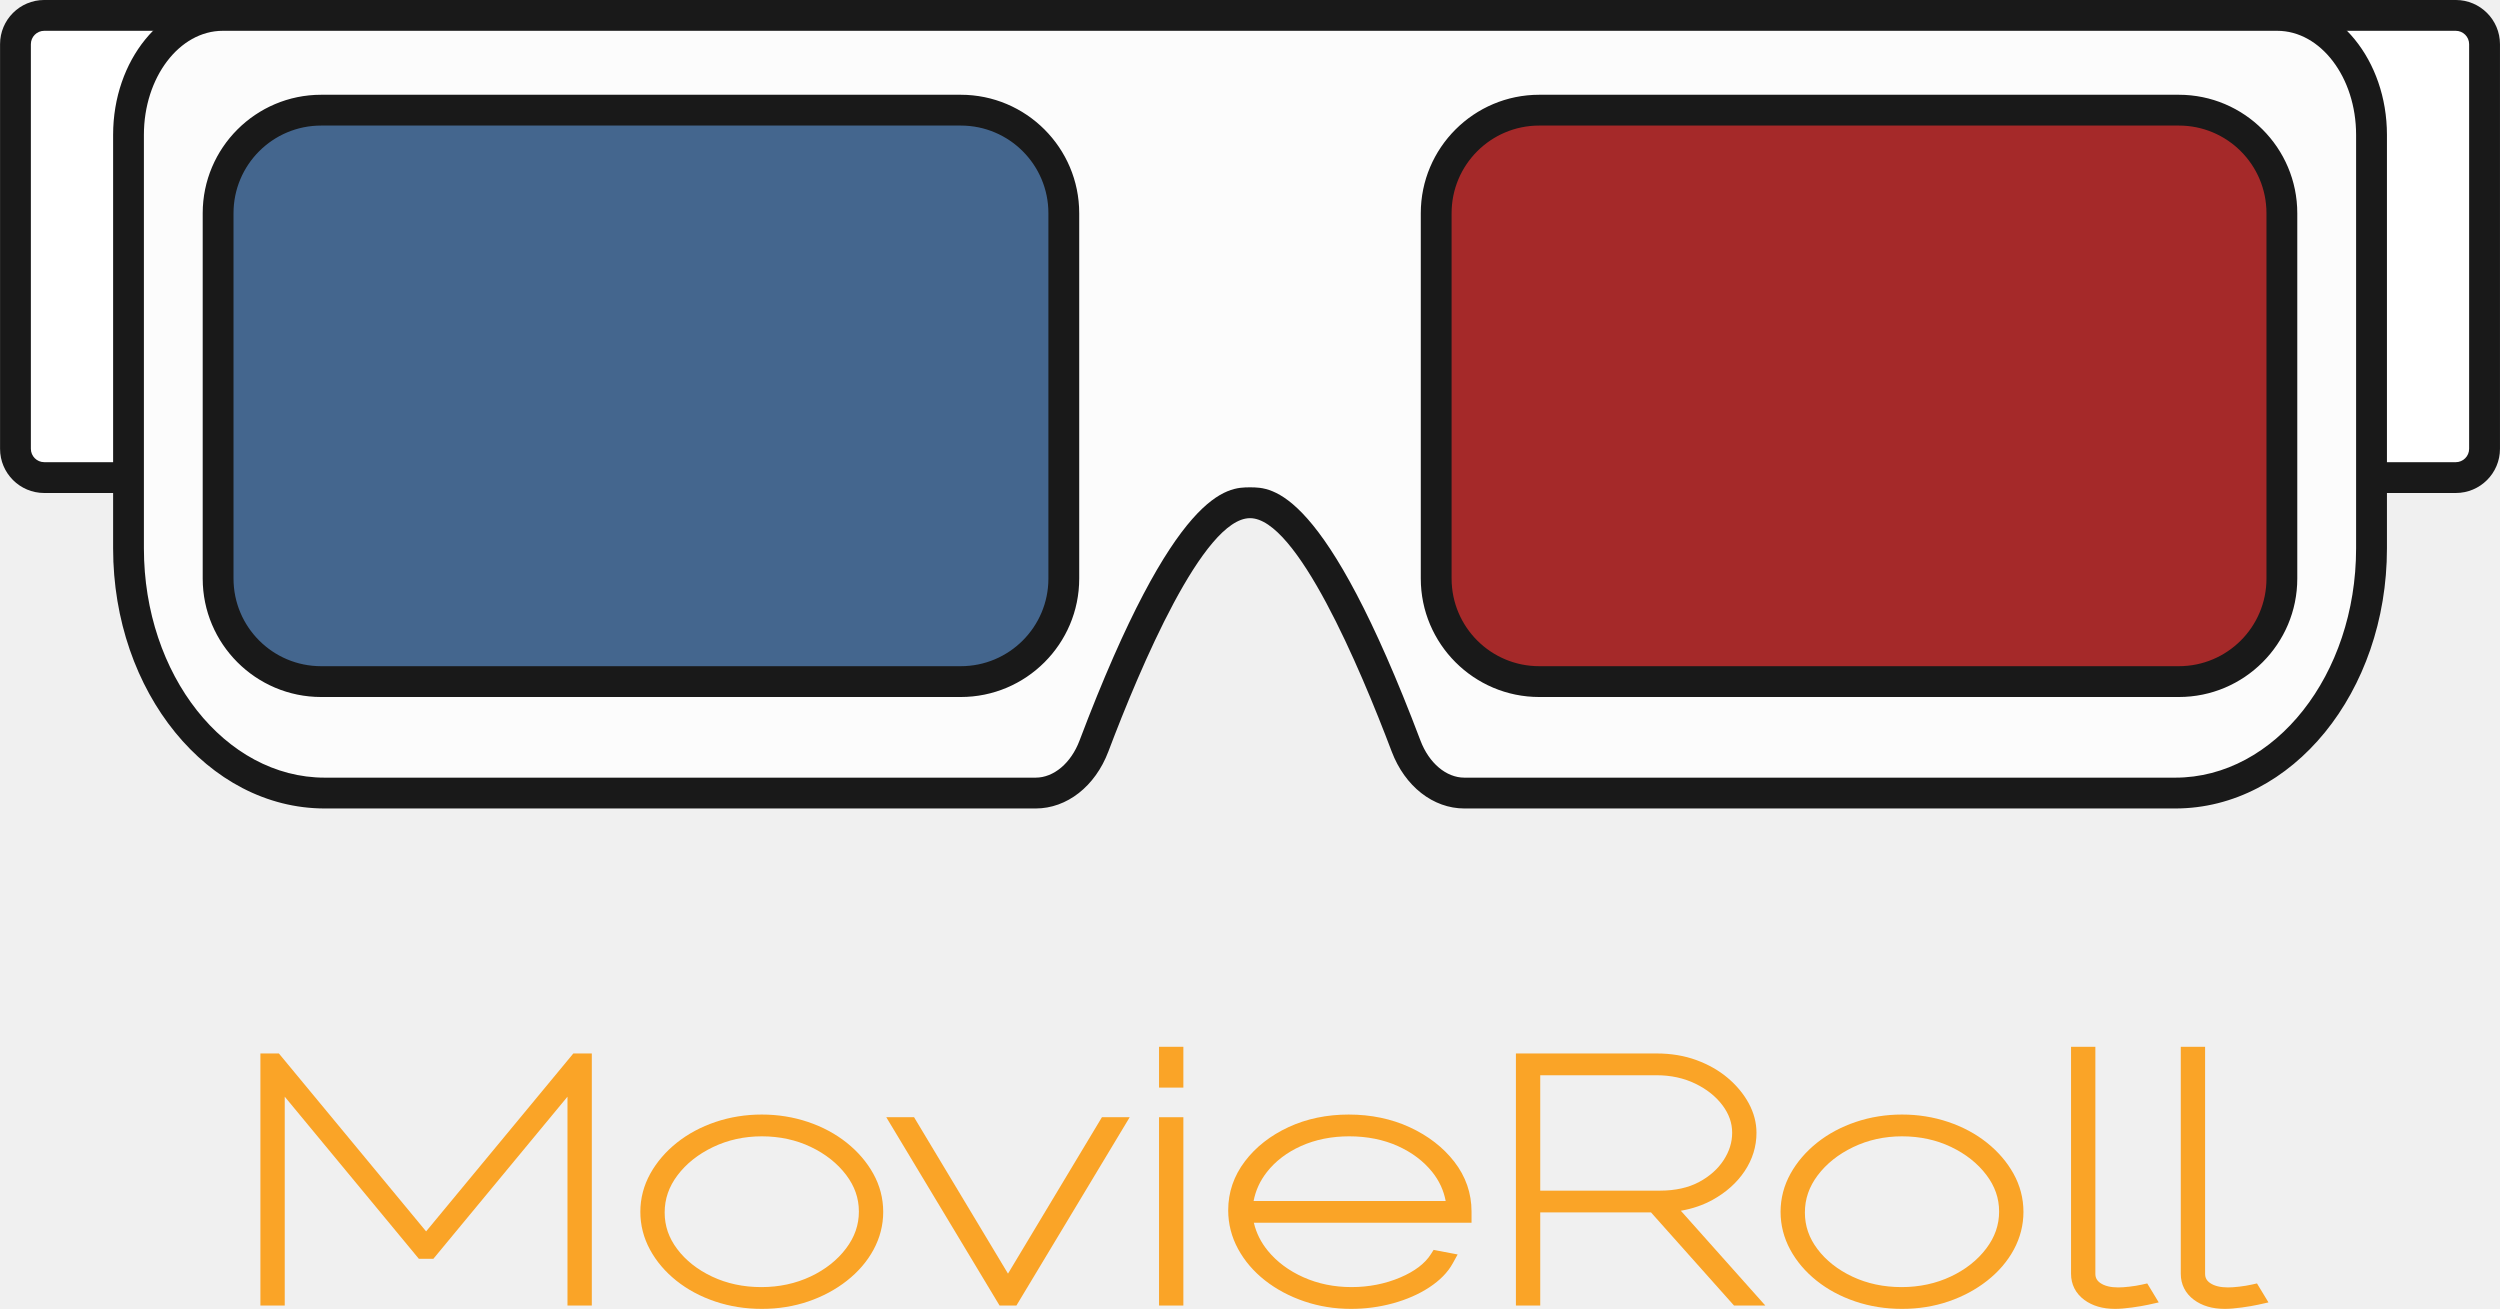
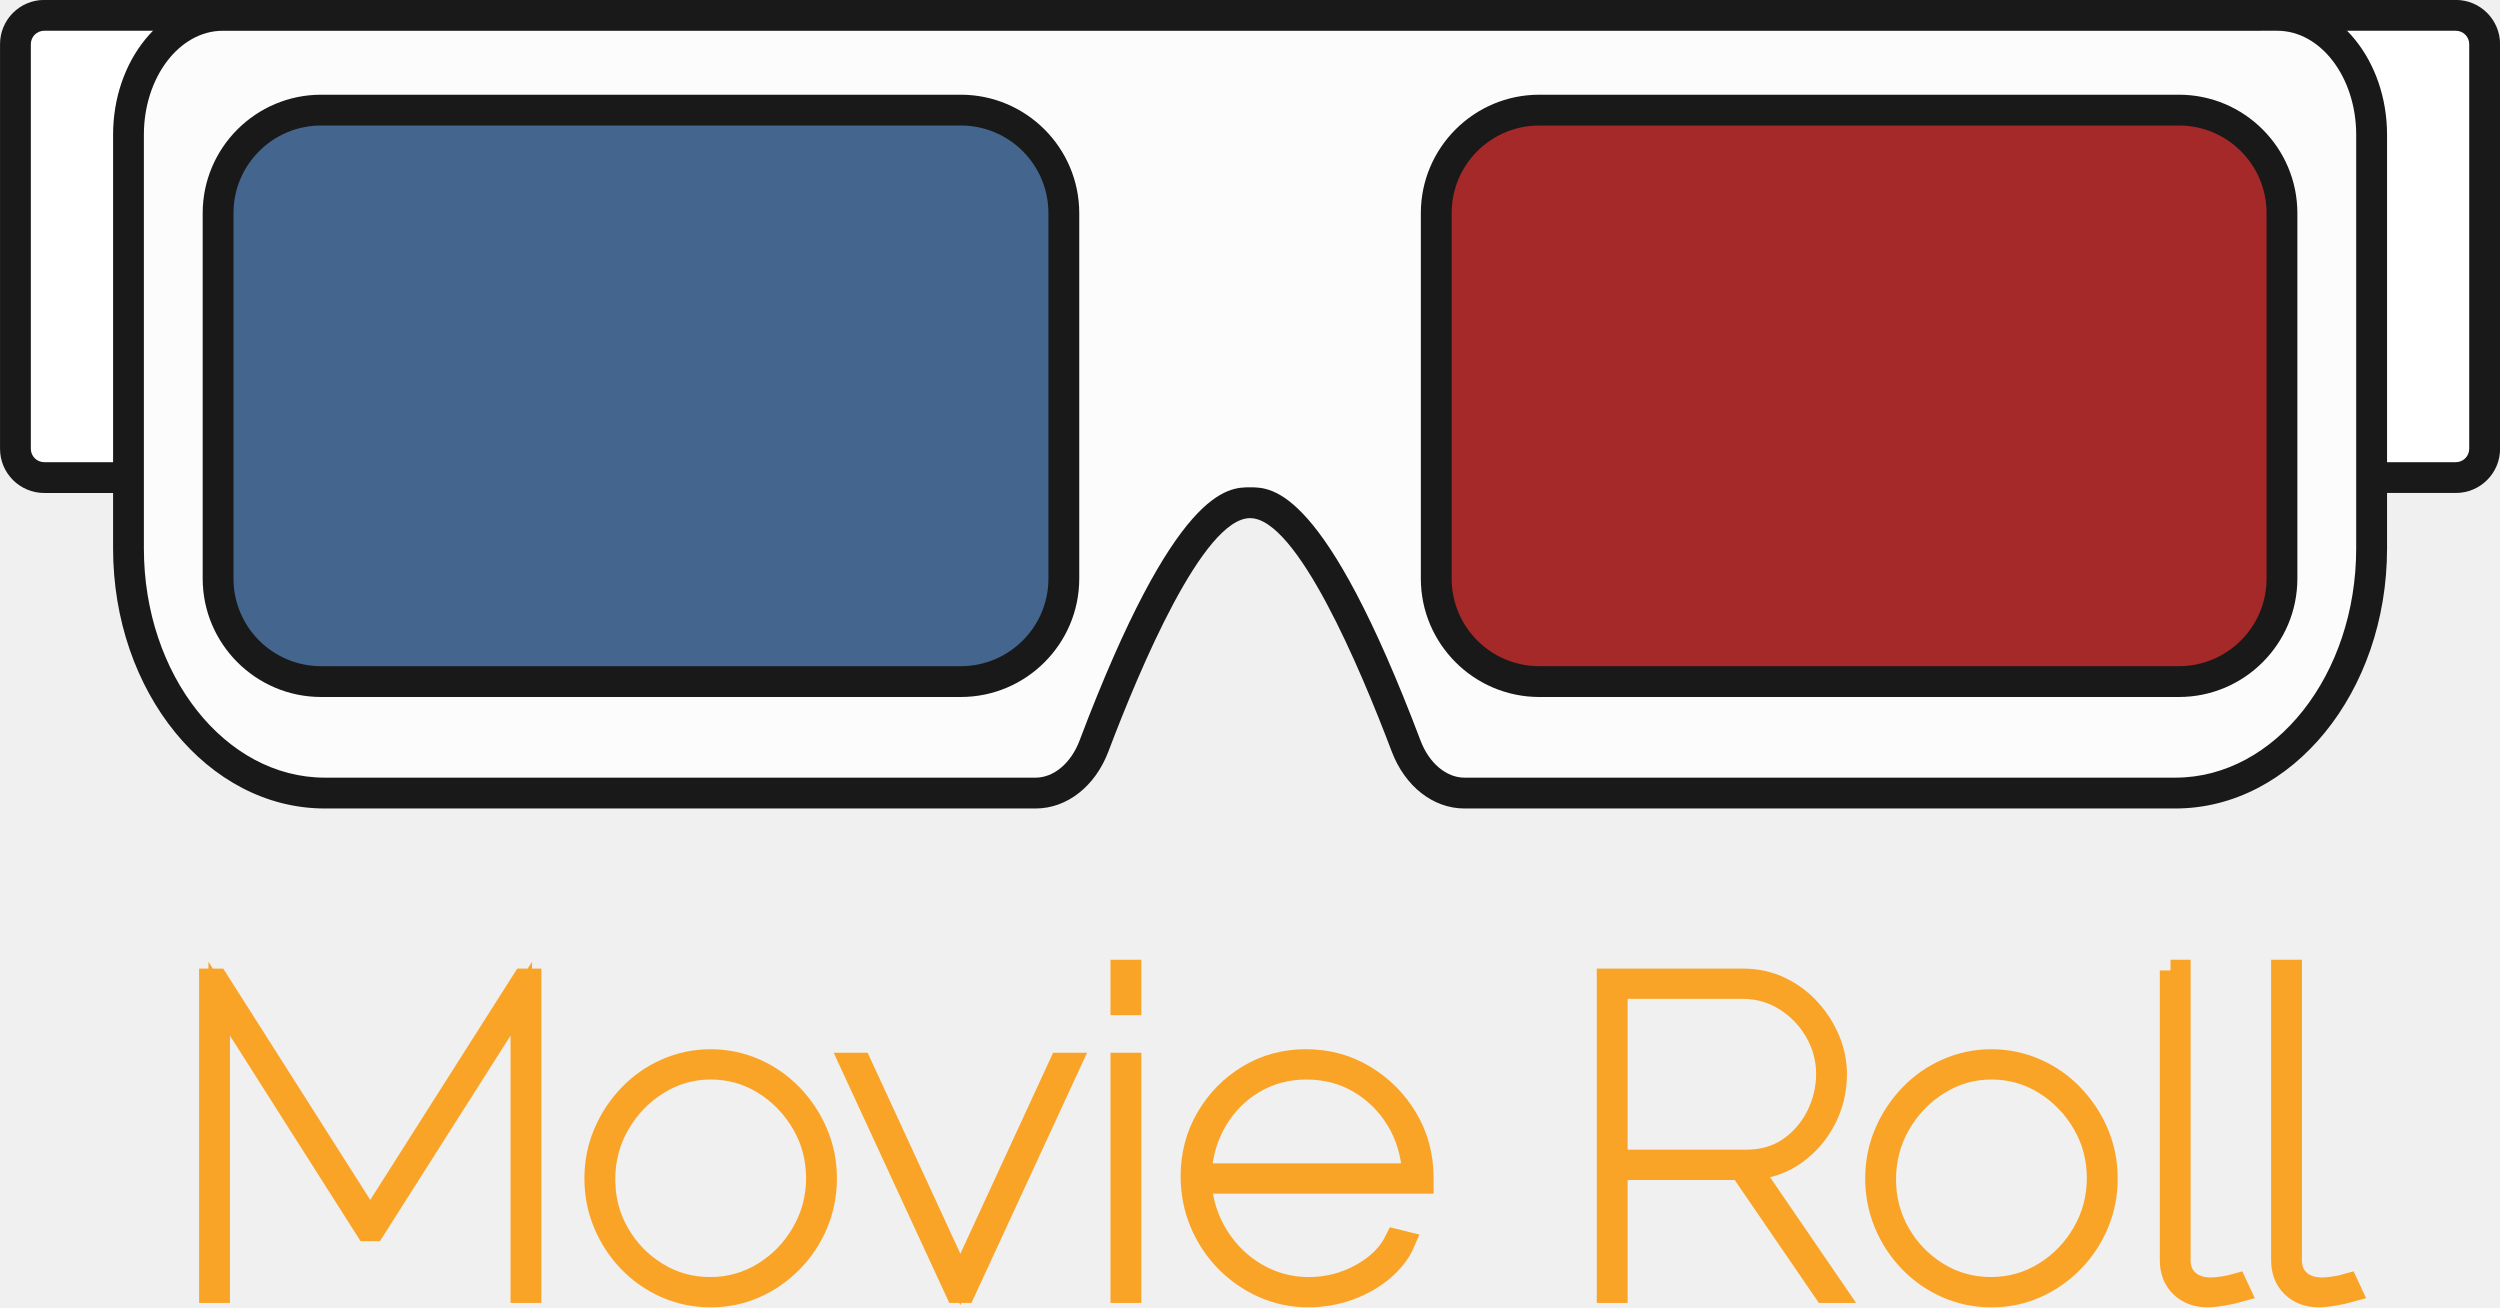
- <svg xmlns="http://www.w3.org/2000/svg" version="1.1" id="Layer_1" x="0px" y="0px" enable-background="new 0 0 612 792" xml:space="preserve" viewBox="57.75 315.72 496.5 259.95">
+ <svg xmlns="http://www.w3.org/2000/svg" version="1.1" id="Layer_1" x="0px" y="0px" enable-background="new 0 0 400 400" xml:space="preserve" viewBox="83.69 31.65 232.61 121.64">
  <g id="Layer_6">
    <g>
-       <path fill="#FFFFFF" d="M381.968,410.572c-3.342-7.211-7.526-13.281-12.767-18.521c-21.163-14.18-44.737-21.175-70.533-21.175    c-16.114,0-32.558,2.754-48.88,8.195c-13.409,6.67-21.671,16.396-26.91,31.492H66.53c-3.151,0-5.716-2.563-5.716-5.715v-80.354    c0-3.152,2.564-5.716,5.716-5.716h478.933c3.152,0,5.717,2.564,5.717,5.716v80.354c0,3.151-2.563,5.715-5.717,5.715H381.968    V410.572z" />
-       <path fill="#191919" d="M545.463,321.838c1.463,0,2.656,1.193,2.656,2.656v80.361c0,1.463-1.193,2.656-2.656,2.656H383.896    c-3.35-6.771-7.469-12.564-12.527-17.622l-0.429-0.428l-0.503-0.337c-21.205-14.137-45.354-21.31-71.764-21.31    c-16.445,0-33.214,2.809-49.848,8.354l-0.41,0.134l-0.392,0.196c-16.328,8.164-23.482,20.827-27.295,31.01H66.537    c-1.463,0-2.656-1.192-2.656-2.655v-80.36c0-1.463,1.193-2.656,2.656-2.656L545.463,321.838 M545.463,315.718H66.537    c-4.847,0-8.776,3.929-8.776,8.776v80.361c0,4.848,3.929,8.774,8.776,8.774h158.557c4.106-12.905,10.906-24.272,25.667-31.653    c15.208-5.067,31.469-8.042,47.907-8.042c23.25,0,46.861,5.937,68.373,20.282c5.851,5.852,9.92,12.417,12.943,19.413H545.47    c4.849,0,8.775-3.929,8.775-8.774v-80.361C554.239,319.647,550.311,315.718,545.463,315.718L545.463,315.718z" />
+       <path fill="#FFFFFF" d="M235.592,76.085c-1.567-3.379-3.528-6.222-5.981-8.677c-9.915-6.643-20.961-9.921-33.047-9.921    c-7.55,0-15.255,1.291-22.901,3.839c-6.282,3.125-10.154,7.682-12.608,14.755H87.801c-1.477,0-2.678-1.201-2.678-2.678V35.757    c0-1.477,1.202-2.678,2.678-2.678h224.392c1.478,0,2.679,1.202,2.679,2.678v37.647c0,1.477-1.201,2.678-2.679,2.678h-76.601    V76.085L235.592,76.085z" />
+       <path fill="#191919" d="M312.192,34.512c0.686,0,1.244,0.559,1.244,1.245v37.651c0,0.686-0.559,1.245-1.244,1.245h-75.699    c-1.568-3.172-3.5-5.887-5.867-8.256l-0.201-0.201l-0.236-0.158c-9.935-6.623-21.25-9.984-33.623-9.984    c-7.707,0-15.563,1.316-23.355,3.915l-0.191,0.062l-0.184,0.092c-7.65,3.825-11.001,9.758-12.788,14.53H87.804    c-0.686,0-1.245-0.559-1.245-1.244V35.755c0-0.686,0.559-1.245,1.245-1.245L312.192,34.512 M312.192,31.645H87.804    c-2.271,0-4.111,1.841-4.111,4.112v37.651c0,2.271,1.841,4.11,4.111,4.11h74.288c1.924-6.047,5.111-11.373,12.026-14.831    c7.125-2.374,14.744-3.768,22.446-3.768c10.893,0,21.955,2.782,32.034,9.502c2.741,2.742,4.647,5.818,6.063,9.096h77.535    c2.272,0,4.111-1.841,4.111-4.11V35.756C316.303,33.486,314.463,31.645,312.192,31.645L312.192,31.645z" />
    </g>
    <g id="Layer_7">
-       <rect x="91.151" y="332.107" fill="#44668E" width="182.413" height="123.397" />
-       <rect x="335.749" y="332.107" fill="#A52929" width="182.413" height="123.397" />
+       <rect x="99.336" y="39.323" fill="#44668E" width="85.465" height="57.815" />
+       <rect x="213.937" y="39.323" fill="#A52929" width="85.466" height="57.815" />
    </g>
    <g>
-       <path fill="#FCFCFC" d="M348.577,473.222c-4.893,0-9.438-3.665-11.586-9.339c-18.28-48.322-27.853-48.322-30.991-48.322    s-12.711,0-30.992,48.322c-2.148,5.674-6.689,9.339-11.585,9.339h-141.17c-21.493,0-38.978-21.793-38.978-48.58v-82.155    c0-13.072,8.403-23.709,18.733-23.709h407.99c10.33,0,18.732,10.637,18.732,23.709v82.155c0,26.787-17.484,48.58-38.979,48.58    H348.577L348.577,473.222z M363.442,337.597c-11.285,0-20.468,9.18-20.468,20.465v72.559c0,11.285,9.183,20.465,20.468,20.465    h127.024c11.285,0,20.466-9.18,20.466-20.465v-72.559c0-11.285-9.181-20.465-20.466-20.465H363.442L363.442,337.597z     M121.531,337.597c-11.285,0-20.465,9.18-20.465,20.465v72.559c0,11.285,9.18,20.465,20.465,20.465h127.027    c11.285,0,20.465-9.18,20.465-20.465v-72.559c0-11.285-9.18-20.465-20.465-20.465H121.531L121.531,337.597z" />
-       <path fill="#191919" d="M509.998,321.838c8.642,0,15.673,9.266,15.673,20.649v5.293v25.288v51.573    c0,25.1-16.113,45.521-35.924,45.521h-141.17c-3.604,0-7.026-2.889-8.722-7.362c-19.026-50.294-29.42-50.294-33.855-50.294    c-4.438,0-14.829,0-33.856,50.294c-1.689,4.476-5.116,7.362-8.721,7.362h-141.17c-19.804,0-35.924-20.423-35.924-45.521v-51.573    V347.78v-5.293c0-11.383,7.032-20.649,15.673-20.649h4.309h399.367H509.998 M363.442,454.146h127.024    c12.977,0,23.525-10.551,23.525-23.523v-72.559c0-12.974-10.551-23.525-23.525-23.525H363.442    c-12.977,0-23.525,10.551-23.525,23.525v72.559C339.917,443.589,350.474,454.146,363.442,454.146 M121.531,454.146h127.027    c12.975,0,23.525-10.551,23.525-23.523v-72.559c0-12.974-10.551-23.525-23.525-23.525H121.531    c-12.974,0-23.525,10.551-23.525,23.525v72.559C98.006,443.589,108.557,454.146,121.531,454.146 M509.998,315.718h-4.309H106.316    h-4.308c-12.038,0-21.793,11.983-21.793,26.769v5.293v25.288v51.573c0,28.521,18.825,51.643,42.044,51.643h141.17    c6.212,0,11.824-4.396,14.443-11.316c6.353-16.793,18.85-46.341,28.133-46.341c9.284,0,21.781,29.554,28.134,46.341    c2.619,6.922,8.231,11.316,14.443,11.316h141.17c23.22,0,42.045-23.121,42.045-51.643v-51.573V347.78v-5.293    C531.791,327.707,522.03,315.718,509.998,315.718L509.998,315.718z M363.442,448.026c-9.614,0-17.405-7.791-17.405-17.405v-72.559    c0-9.614,7.791-17.405,17.405-17.405h127.024c9.615,0,17.405,7.791,17.405,17.405v72.559c0,9.614-7.79,17.405-17.405,17.405    H363.442L363.442,448.026z M121.531,448.026c-9.614,0-17.405-7.791-17.405-17.405v-72.559c0-9.614,7.791-17.405,17.405-17.405    h127.027c9.615,0,17.405,7.791,17.405,17.405v72.559c0,9.614-7.791,17.405-17.405,17.405H121.531L121.531,448.026z" />
+       <path fill="#FCFCFC" d="M219.946,105.438c-2.291,0-4.423-1.718-5.428-4.375c-8.566-22.64-13.051-22.64-14.521-22.64    s-5.955,0-14.521,22.64c-1.006,2.658-3.134,4.375-5.427,4.375h-66.142c-10.07,0-18.262-10.21-18.262-22.761V44.186    c0-6.125,3.937-11.108,8.777-11.108h191.152c4.84,0,8.778,4.984,8.778,11.108v38.492c0,12.55-8.194,22.761-18.265,22.761H219.946    L219.946,105.438z M226.911,41.895c-5.286,0-9.591,4.301-9.591,9.588v33.996c0,5.287,4.305,9.587,9.591,9.587h59.515    c5.286,0,9.588-4.301,9.588-9.587V51.483c0-5.287-4.302-9.588-9.588-9.588H226.911L226.911,41.895z M113.57,41.895    c-5.287,0-9.588,4.301-9.588,9.588v33.996c0,5.287,4.301,9.587,9.588,9.587h59.516c5.287,0,9.588-4.301,9.588-9.587V51.483    c0-5.287-4.301-9.588-9.588-9.588H113.57L113.57,41.895z" />
+       <path fill="#191919" d="M295.575,34.512c4.05,0,7.345,4.341,7.345,9.674v2.479v11.848v24.165c0,11.759-7.55,21.327-16.831,21.327    h-66.142c-1.688,0-3.293-1.354-4.085-3.45c-8.916-23.563-13.785-23.563-15.863-23.563c-2.08,0-6.949,0-15.863,23.563    c-0.792,2.097-2.397,3.45-4.086,3.45h-66.141c-9.279,0-16.832-9.569-16.832-21.327V58.514V46.667v-2.479    c0-5.334,3.294-9.675,7.344-9.675h2.019h187.113L295.575,34.512 M226.911,96.501h59.515c6.08,0,11.021-4.944,11.021-11.021V51.484    c0-6.079-4.943-11.022-11.021-11.022h-59.515c-6.08,0-11.021,4.943-11.021,11.022V85.48    C215.89,91.554,220.835,96.501,226.911,96.501 M113.57,96.501h59.516c6.079,0,11.022-4.944,11.022-11.021V51.484    c0-6.079-4.944-11.022-11.022-11.022H113.57c-6.078,0-11.022,4.943-11.022,11.022V85.48    C102.548,91.554,107.491,96.501,113.57,96.501 M295.575,31.645h-2.018H106.441h-2.019c-5.64,0-10.21,5.615-10.21,12.542v2.479    v11.848v24.165c0,13.362,8.82,24.196,19.699,24.196h66.141c2.911,0,5.54-2.06,6.768-5.303c2.977-7.868,8.832-21.712,13.182-21.712    s10.205,13.847,13.18,21.712c1.229,3.243,3.856,5.303,6.768,5.303h66.141c10.881,0,19.7-10.833,19.7-24.196V58.514V46.667v-2.479    C305.788,37.261,301.214,31.645,295.575,31.645L295.575,31.645z M226.911,93.634c-4.506,0-8.154-3.65-8.154-8.155V51.483    c0-4.505,3.648-8.155,8.154-8.155h59.515c4.504,0,8.155,3.65,8.155,8.155v33.996c0,4.504-3.651,8.155-8.155,8.155L226.911,93.634    L226.911,93.634z M113.57,93.634c-4.504,0-8.155-3.65-8.155-8.155V51.483c0-4.505,3.65-8.155,8.155-8.155h59.516    c4.505,0,8.154,3.65,8.154,8.155v33.996c0,4.504-3.65,8.155-8.154,8.155L113.57,93.634L113.57,93.634z" />
    </g>
  </g>
+   <rect x="51.405" y="297.548" fill="none" width="457.753" height="81.86" />
  <g enable-background="new    ">
-     <g>
-       <path d="M171.952,573.5v-44.145l-28.844,34.865h-1.465l-28.844-34.865V573.5h-1.832v-47.061h1.465l29.943,36.19l29.943-36.19    h1.465V573.5H171.952z" />
-       <path fill="#FAA427" d="M174.284,574h-2.832v-43.256l-28.109,33.977h-1.936l-0.15-0.182l-27.959-33.795V574h-2.832v-48.061h2.201    l0.15,0.182l29.558,35.725l29.708-35.906h2.201V574z M172.452,573h0.832v-46.061h-0.73l-30.179,36.475l-30.178-36.475h-0.73V573    h0.832v-45.033l29.58,35.754h0.995l29.58-35.754V573z" />
-     </g>
-     <g>
-       <path d="M209.038,574.163c-3.113,0-6.044-0.464-8.791-1.393c-2.747-0.928-5.159-2.22-7.234-3.877    c-2.076-1.657-3.694-3.557-4.853-5.7c-1.161-2.144-1.74-4.408-1.74-6.794c0-2.43,0.595-4.717,1.786-6.86    c1.19-2.144,2.823-4.044,4.899-5.7c2.075-1.657,4.487-2.95,7.234-3.878s5.646-1.392,8.699-1.392c3.052,0,5.952,0.464,8.699,1.392    s5.158,2.221,7.234,3.878c2.075,1.656,3.708,3.557,4.899,5.7s1.786,4.431,1.786,6.86c0,2.386-0.581,4.65-1.74,6.794    c-1.161,2.144-2.793,4.043-4.899,5.7c-2.106,1.657-4.519,2.949-7.234,3.877C215.066,573.699,212.151,574.163,209.038,574.163z     M188.251,556.531c0,2.961,0.93,5.679,2.793,8.153c1.861,2.475,4.364,4.452,7.509,5.932c3.144,1.481,6.607,2.221,10.393,2.221    c3.785,0,7.264-0.751,10.439-2.253c3.173-1.502,5.708-3.514,7.601-6.032c1.891-2.519,2.838-5.258,2.838-8.219    c0-2.96-0.947-5.689-2.838-8.187c-1.893-2.496-4.411-4.495-7.555-5.998c-3.145-1.502-6.609-2.254-10.393-2.254    c-3.725,0-7.174,0.763-10.348,2.287c-3.175,1.524-5.708,3.546-7.6,6.064C189.197,550.765,188.251,553.527,188.251,556.531z" />
-       <path fill="#FAA427" d="M209.038,574.663c-3.155,0-6.166-0.478-8.951-1.419c-2.792-0.942-5.276-2.275-7.386-3.96    c-2.121-1.692-3.796-3.662-4.981-5.854c-1.194-2.205-1.8-4.571-1.8-7.031c0-2.505,0.622-4.895,1.849-7.104    c1.216-2.191,2.907-4.159,5.024-5.848c2.111-1.687,4.596-3.019,7.386-3.961c2.786-0.94,5.767-1.418,8.859-1.418    s6.073,0.478,8.859,1.418c2.788,0.941,5.272,2.274,7.386,3.961c2.117,1.69,3.808,3.658,5.024,5.848    c1.227,2.209,1.849,4.599,1.849,7.104c0,2.456-0.605,4.822-1.8,7.031c-1.188,2.194-2.88,4.164-5.03,5.855    c-2.14,1.684-4.624,3.016-7.382,3.958C215.189,574.186,212.192,574.663,209.038,574.663z M209.038,539.069    c-2.984,0-5.856,0.459-8.539,1.365c-2.68,0.905-5.063,2.182-7.082,3.795c-2.015,1.607-3.621,3.476-4.774,5.553    c-1.143,2.058-1.723,4.284-1.723,6.617c0,2.292,0.565,4.498,1.679,6.556c1.121,2.073,2.71,3.939,4.726,5.548    c2.018,1.612,4.401,2.889,7.082,3.794c2.682,0.906,5.585,1.366,8.631,1.366c3.044,0,5.932-0.46,8.583-1.365    c2.651-0.906,5.036-2.184,7.087-3.797c2.042-1.607,3.646-3.473,4.769-5.546c1.114-2.062,1.679-4.268,1.679-6.556    c0-2.333-0.58-4.56-1.723-6.617c-1.153-2.076-2.759-3.944-4.774-5.553c-2.022-1.614-4.405-2.891-7.082-3.795    C214.895,539.528,212.022,539.069,209.038,539.069z M208.946,573.337c-3.844,0-7.412-0.764-10.606-2.269    c-3.203-1.507-5.792-3.554-7.695-6.083c-1.92-2.551-2.894-5.395-2.894-8.454c0-3.103,0.989-5.991,2.939-8.586    c1.931-2.571,4.55-4.662,7.784-6.215c3.228-1.55,6.782-2.336,10.564-2.336c3.84,0,7.409,0.774,10.608,2.303    c3.202,1.531,5.805,3.599,7.738,6.147c1.951,2.575,2.94,5.432,2.94,8.488c0,3.056-0.989,5.922-2.938,8.519    c-1.935,2.574-4.554,4.654-7.787,6.185C216.372,572.563,212.788,573.337,208.946,573.337z M209.038,540.395    c-3.631,0-7.04,0.753-10.131,2.238c-3.087,1.482-5.583,3.472-7.417,5.913c-1.817,2.418-2.739,5.104-2.739,7.985    c0,2.837,0.906,5.479,2.692,7.853c1.804,2.398,4.268,4.343,7.322,5.78c3.06,1.441,6.485,2.173,10.18,2.173    c3.692,0,7.132-0.742,10.225-2.205c3.084-1.46,5.579-3.438,7.415-5.881c1.817-2.419,2.738-5.083,2.738-7.918    c0-2.834-0.921-5.486-2.737-7.885c-1.835-2.42-4.315-4.388-7.372-5.849C216.152,541.137,212.728,540.395,209.038,540.395z" />
-     </g>
-     <g>
-       <path d="M257.112,573.5l-20.695-34.4h2.015l19.504,32.479l19.504-32.479h2.015l-20.695,34.4H257.112z" />
-       <path fill="#FAA427" d="M259.043,574h-2.214l-21.296-35.4h3.182l19.221,32.007l19.221-32.007h3.182L259.043,574z M257.395,573    h1.083l20.093-33.4h-0.847l-19.788,32.949L238.149,539.6h-0.847L257.395,573z" />
-     </g>
-     <g>
-       <path d="M289.436,530.217v-5.104h1.832v5.104H289.436z M289.436,573.5v-34.4h1.832v34.4H289.436z" />
-       <path fill="#FAA427" d="M291.767,574h-2.832v-35.4h2.832V574z M289.936,573h0.832v-33.4h-0.832V573z M291.767,530.717h-2.832    v-6.104h2.832V530.717z M289.936,529.717h0.832v-4.104h-0.832V529.717z" />
-     </g>
-     <g>
-       <path d="M326.063,574.163c-3.113,0-6.06-0.476-8.836-1.426c-2.779-0.949-5.22-2.253-7.326-3.91    c-2.105-1.657-3.754-3.579-4.944-5.767s-1.786-4.518-1.786-6.993c0-3.225,1.008-6.164,3.022-8.815s4.716-4.761,8.104-6.33    c3.388-1.568,7.157-2.353,11.309-2.353c4.213,0,8.043,0.795,11.492,2.386c3.448,1.591,6.211,3.724,8.287,6.396    c2.075,2.674,3.113,5.667,3.113,8.981c0,0.132,0,0.255,0,0.364c0,0.11,0,0.232,0,0.364h-43.495    c0.305,2.961,1.434,5.635,3.388,8.021c1.953,2.386,4.487,4.275,7.601,5.667c3.113,1.393,6.501,2.088,10.164,2.088    s7.081-0.673,10.256-2.021c3.174-1.348,5.433-3.082,6.776-5.203l1.739,0.331c-0.855,1.548-2.243,2.95-4.166,4.209    c-1.923,1.26-4.167,2.243-6.73,2.95C331.465,573.809,328.81,574.163,326.063,574.163z M305.002,555.736h41.572    c-0.244-3.093-1.313-5.821-3.205-8.187c-1.893-2.363-4.365-4.23-7.417-5.601c-3.053-1.369-6.472-2.055-10.256-2.055    c-3.725,0-7.112,0.686-10.164,2.055c-3.054,1.37-5.51,3.248-7.371,5.634C306.298,549.97,305.245,552.688,305.002,555.736z" />
-       <path fill="#FAA427" d="M326.063,574.663c-3.154,0-6.182-0.488-8.998-1.453c-2.815-0.961-5.33-2.304-7.474-3.99    c-2.149-1.692-3.857-3.684-5.074-5.92c-1.226-2.252-1.847-4.686-1.847-7.232c0-3.322,1.051-6.39,3.125-9.118    c2.054-2.703,4.844-4.884,8.292-6.481c3.438-1.592,7.313-2.398,11.519-2.398c4.266,0,8.203,0.818,11.701,2.432    c3.506,1.617,6.356,3.819,8.473,6.544c2.136,2.752,3.219,5.877,3.219,9.288v1.229h-43.431c0.373,2.635,1.45,5.056,3.21,7.204    c1.895,2.314,4.391,4.174,7.418,5.527c3.032,1.356,6.384,2.044,9.96,2.044c3.58,0,6.965-0.667,10.061-1.981    c3.063-1.301,5.268-2.987,6.549-5.011l0.183-0.287l2.751,0.523l-0.334,0.604c-0.892,1.612-2.348,3.088-4.33,4.385    c-1.956,1.282-4.269,2.296-6.871,3.015C331.563,574.3,328.838,574.663,326.063,574.663z M325.604,539.069    c-4.059,0-7.793,0.776-11.099,2.307c-3.298,1.527-5.961,3.606-7.915,6.179c-1.938,2.55-2.921,5.414-2.921,8.513    c0,2.378,0.581,4.65,1.725,6.754c1.152,2.116,2.772,4.005,4.815,5.613c2.054,1.615,4.469,2.904,7.178,3.829    c2.713,0.929,5.631,1.399,8.675,1.399c2.686,0,5.321-0.351,7.834-1.043c2.502-0.689,4.72-1.661,6.589-2.886    c1.592-1.042,2.813-2.194,3.639-3.435l-0.703-0.134c-1.412,2.07-3.703,3.788-6.815,5.109c-3.22,1.368-6.736,2.062-10.451,2.062    c-3.718,0-7.206-0.717-10.368-2.132c-3.171-1.417-5.789-3.37-7.783-5.807c-2.008-2.451-3.185-5.238-3.499-8.286l-0.057-0.551    h43.549v-0.229c0-3.185-1.012-6.103-3.008-8.675c-2.018-2.598-4.743-4.7-8.102-6.249    C333.521,539.856,329.725,539.069,325.604,539.069z M347.115,556.236H304.46l0.043-0.54c0.25-3.134,1.348-5.968,3.263-8.421    c1.904-2.44,4.448-4.386,7.561-5.782c3.104-1.393,6.593-2.099,10.369-2.099c3.836,0,7.355,0.706,10.461,2.099    c3.11,1.396,5.668,3.329,7.603,5.744c1.947,2.436,3.063,5.281,3.313,8.46L347.115,556.236z M305.553,555.236h40.472    c-0.313-2.758-1.336-5.236-3.046-7.374c-1.834-2.29-4.267-4.126-7.231-5.457c-2.975-1.334-6.356-2.011-10.051-2.011    c-3.635,0-6.985,0.677-9.959,2.011c-2.963,1.329-5.38,3.175-7.182,5.485C306.873,550.046,305.864,552.515,305.553,555.236z" />
-     </g>
-     <g>
-       <path d="M360.31,573.5v-47.061h26.464c2.686,0,5.142,0.409,7.371,1.226c2.228,0.818,4.15,1.912,5.769,3.281    c1.617,1.37,2.885,2.895,3.801,4.573c0.915,1.681,1.373,3.403,1.373,5.171c0,2.431-0.702,4.695-2.105,6.794    c-1.405,2.099-3.343,3.834-5.815,5.203c-2.472,1.37-5.356,2.144-8.653,2.319l16.483,18.493h-2.198l-16.482-18.493h-24.175V573.5    H360.31z M362.141,553.682h25.273c3.297,0,6.119-0.63,8.471-1.89c2.349-1.259,4.166-2.883,5.448-4.871    c1.282-1.989,1.923-4.065,1.923-6.23c0-2.254-0.732-4.363-2.197-6.33c-1.466-1.966-3.45-3.557-5.952-4.772    c-2.504-1.215-5.281-1.823-8.333-1.823h-24.633V553.682z" />
-       <path fill="#FAA427" d="M406.111,574h-3.538l-16.482-18.493h-23.45V574h-2.831v-48.061h26.964c2.729,0,5.267,0.423,7.543,1.256    c2.272,0.835,4.265,1.969,5.92,3.369c1.658,1.405,2.976,2.991,3.916,4.716c0.952,1.748,1.435,3.568,1.435,5.41    c0,2.52-0.736,4.898-2.189,7.072c-1.445,2.158-3.46,3.962-5.989,5.362c-2.269,1.257-4.904,2.031-7.848,2.307L406.111,574z     M403.022,573h0.858l-16.434-18.438l1.039-0.055c3.204-0.171,6.043-0.931,8.438-2.258c2.389-1.322,4.286-3.02,5.643-5.044    c1.341-2.005,2.021-4.197,2.021-6.516c0-1.673-0.441-3.333-1.313-4.932c-0.881-1.615-2.121-3.106-3.685-4.431    c-1.565-1.325-3.456-2.399-5.618-3.193c-2.165-0.793-4.587-1.195-7.198-1.195H360.81V573h0.831v-18.493h24.899L403.022,573z     M387.414,554.182h-25.773v-26.917h25.133c3.112,0,5.989,0.63,8.551,1.873c2.564,1.246,4.628,2.902,6.135,4.924    c1.524,2.046,2.297,4.276,2.297,6.629c0,2.252-0.674,4.439-2.003,6.501c-1.322,2.051-3.217,3.747-5.632,5.041    C393.707,553.526,390.777,554.182,387.414,554.182z M362.641,553.182h24.773c3.197,0,5.968-0.616,8.234-1.83    c2.264-1.214,4.035-2.795,5.265-4.701c1.223-1.897,1.843-3.903,1.843-5.96c0-2.133-0.706-4.162-2.099-6.031    c-1.41-1.892-3.352-3.446-5.77-4.622c-2.425-1.176-5.154-1.772-8.114-1.772h-24.133V553.182z" />
-     </g>
-     <g>
-       <path d="M435.488,574.163c-3.113,0-6.044-0.464-8.791-1.393c-2.747-0.928-5.159-2.22-7.233-3.877    c-2.076-1.657-3.694-3.557-4.854-5.7c-1.16-2.144-1.74-4.408-1.74-6.794c0-2.43,0.596-4.717,1.786-6.86s2.822-4.044,4.898-5.7    c2.075-1.657,4.487-2.95,7.234-3.878s5.646-1.392,8.699-1.392c3.052,0,5.952,0.464,8.699,1.392s5.158,2.221,7.233,3.878    c2.075,1.656,3.709,3.557,4.899,5.7s1.785,4.431,1.785,6.86c0,2.386-0.58,4.65-1.739,6.794c-1.16,2.144-2.793,4.043-4.899,5.7    c-2.105,1.657-4.519,2.949-7.233,3.877C441.516,573.699,438.602,574.163,435.488,574.163z M414.702,556.531    c0,2.961,0.93,5.679,2.793,8.153c1.861,2.475,4.363,4.452,7.509,5.932c3.143,1.481,6.606,2.221,10.393,2.221    c3.784,0,7.265-0.751,10.439-2.253c3.173-1.502,5.707-3.514,7.6-6.032c1.892-2.519,2.839-5.258,2.839-8.219    c0-2.96-0.947-5.689-2.839-8.187c-1.893-2.496-4.411-4.495-7.555-5.998c-3.145-1.502-6.608-2.254-10.393-2.254    c-3.725,0-7.174,0.763-10.348,2.287c-3.175,1.524-5.709,3.546-7.601,6.064C415.647,550.765,414.702,553.527,414.702,556.531z" />
-       <path fill="#FAA427" d="M435.488,574.663c-3.154,0-6.166-0.478-8.951-1.419c-2.792-0.942-5.276-2.275-7.386-3.96    c-2.12-1.692-3.796-3.662-4.98-5.853c-1.195-2.208-1.801-4.573-1.801-7.032c0-2.504,0.622-4.894,1.849-7.104    c1.218-2.192,2.908-4.16,5.024-5.848c2.11-1.687,4.596-3.019,7.386-3.961c2.786-0.94,5.767-1.418,8.859-1.418    s6.073,0.478,8.859,1.418c2.789,0.941,5.273,2.274,7.386,3.961c2.117,1.689,3.808,3.657,5.024,5.848    c1.226,2.209,1.848,4.599,1.848,7.104c0,2.458-0.605,4.824-1.8,7.032c-1.187,2.193-2.879,4.163-5.029,5.854    c-2.138,1.683-4.621,3.015-7.381,3.957C441.639,574.186,438.643,574.663,435.488,574.663z M435.488,539.069    c-2.983,0-5.856,0.459-8.539,1.365c-2.68,0.905-5.063,2.182-7.082,3.795c-2.014,1.606-3.62,3.475-4.773,5.553    c-1.144,2.059-1.724,4.285-1.724,6.617c0,2.291,0.565,4.496,1.68,6.556c1.121,2.073,2.711,3.939,4.726,5.548    c2.018,1.612,4.4,2.889,7.082,3.794c2.682,0.906,5.585,1.366,8.631,1.366c3.044,0,5.932-0.46,8.583-1.365    c2.653-0.907,5.037-2.185,7.086-3.797c2.043-1.607,3.647-3.473,4.77-5.546c1.114-2.06,1.679-4.266,1.679-6.556    c0-2.333-0.579-4.56-1.723-6.617c-1.152-2.076-2.759-3.944-4.773-5.553c-2.021-1.613-4.403-2.891-7.082-3.795    C441.345,539.528,438.472,539.069,435.488,539.069z M435.396,573.337c-3.845,0-7.413-0.764-10.605-2.269    c-3.203-1.507-5.793-3.553-7.695-6.083c-1.92-2.55-2.894-5.395-2.894-8.454c0-3.103,0.988-5.991,2.938-8.586    c1.931-2.57,4.55-4.661,7.783-6.215c3.229-1.55,6.782-2.336,10.564-2.336c3.84,0,7.409,0.774,10.608,2.303    c3.202,1.531,5.806,3.6,7.737,6.147c1.951,2.575,2.94,5.432,2.94,8.488s-0.989,5.923-2.939,8.519    c-1.934,2.573-4.553,4.654-7.785,6.185C442.822,572.563,439.238,573.337,435.396,573.337z M435.488,540.395    c-3.631,0-7.04,0.753-10.131,2.238c-3.088,1.482-5.584,3.472-7.418,5.913c-1.816,2.418-2.737,5.104-2.737,7.985    c0,2.838,0.906,5.479,2.692,7.853c1.805,2.398,4.268,4.344,7.322,5.78c3.059,1.441,6.483,2.173,10.18,2.173    c3.692,0,7.133-0.742,10.226-2.205c3.084-1.46,5.579-3.438,7.414-5.881c1.816-2.419,2.738-5.083,2.738-7.918    c0-2.834-0.921-5.486-2.737-7.885c-1.835-2.419-4.314-4.387-7.372-5.849C442.602,541.137,439.178,540.395,435.488,540.395z" />
-     </g>
-     <g>
-       <path d="M470.559,525.113h1.831v43.585c0,1.291,0.55,2.315,1.648,3.071s2.564,1.134,4.396,1.134c0.671,0,1.479-0.055,2.427-0.166    c0.945-0.109,1.815-0.253,2.609-0.431l0.642,1.061c-0.794,0.177-1.832,0.354-3.113,0.53c-1.282,0.177-2.352,0.266-3.205,0.266    c-2.138,0-3.878-0.502-5.22-1.502c-1.344-1-2.015-2.324-2.015-3.971V525.113z" />
-       <path fill="#FAA427" d="M477.793,574.663c-2.236,0-4.093-0.539-5.519-1.601c-1.47-1.095-2.216-2.565-2.216-4.372v-44.077h2.831    v44.085c0,1.127,0.469,1.996,1.432,2.659c1.009,0.694,2.393,1.046,4.112,1.046c0.653,0,1.45-0.055,2.368-0.163    c0.926-0.106,1.786-0.248,2.559-0.422l0.351-0.078l1.188,1.964l-0.68,0.151c-0.803,0.179-1.864,0.359-3.153,0.537    C479.766,574.572,478.664,574.663,477.793,574.663z M471.059,525.613v43.077c0,1.494,0.593,2.662,1.813,3.569    c1.249,0.932,2.904,1.403,4.921,1.403c0.825,0,1.881-0.088,3.137-0.261c0.921-0.127,1.721-0.255,2.387-0.383l-0.09-0.149    c-0.713,0.146-1.487,0.269-2.309,0.364c-0.956,0.112-1.792,0.169-2.484,0.169c-1.926,0-3.5-0.411-4.679-1.222    c-1.237-0.852-1.865-2.023-1.865-3.483v-43.085H471.059z" />
-     </g>
-     <g>
-       <path d="M492.352,525.113h1.831v43.585c0,1.291,0.55,2.315,1.648,3.071s2.564,1.134,4.396,1.134c0.671,0,1.479-0.055,2.427-0.166    c0.945-0.109,1.815-0.253,2.609-0.431l0.642,1.061c-0.794,0.177-1.832,0.354-3.113,0.53c-1.282,0.177-2.352,0.266-3.205,0.266    c-2.138,0-3.878-0.502-5.22-1.502c-1.344-1-2.015-2.324-2.015-3.971V525.113z" />
-       <path fill="#FAA427" d="M499.586,574.663c-2.236,0-4.093-0.539-5.519-1.601c-1.47-1.095-2.216-2.565-2.216-4.372v-44.077h2.831    v44.085c0,1.127,0.469,1.996,1.432,2.659c1.009,0.694,2.393,1.046,4.112,1.046c0.653,0,1.45-0.055,2.368-0.163    c0.926-0.106,1.786-0.248,2.559-0.422l0.351-0.078l1.188,1.964l-0.68,0.151c-0.803,0.179-1.864,0.359-3.153,0.537    C501.559,574.572,500.457,574.663,499.586,574.663z M492.852,525.613v43.077c0,1.494,0.593,2.662,1.813,3.569    c1.249,0.932,2.904,1.403,4.921,1.403c0.825,0,1.881-0.088,3.137-0.261c0.921-0.127,1.721-0.255,2.387-0.383l-0.09-0.149    c-0.713,0.146-1.487,0.269-2.309,0.364c-0.956,0.112-1.792,0.169-2.484,0.169c-1.926,0-3.5-0.411-4.679-1.222    c-1.237-0.852-1.865-2.023-1.865-3.483v-43.085H492.852z" />
-     </g>
+     <path fill="#FAA427" stroke="#FAA427" stroke-width="2" stroke-miterlimit="10" d="M132.192,151.88v-27.307l-13.706,21.566h-0.696   l-13.705-21.566v27.307h-0.87v-29.11h0.696l14.228,22.386l14.228-22.386h0.696v29.11H132.192z" />
+     <path fill="#FAA427" stroke="#FAA427" stroke-width="2" stroke-miterlimit="10" d="M149.813,152.29   c-1.479,0-2.872-0.287-4.177-0.861c-1.306-0.574-2.452-1.374-3.438-2.398c-0.986-1.025-1.755-2.2-2.306-3.526   c-0.552-1.325-0.827-2.727-0.827-4.202c0-1.503,0.283-2.918,0.849-4.243c0.565-1.326,1.341-2.501,2.328-3.526   c0.985-1.025,2.132-1.824,3.437-2.398c1.306-0.574,2.683-0.861,4.134-0.861c1.45,0,2.828,0.287,4.133,0.861   c1.306,0.574,2.451,1.373,3.438,2.398s1.763,2.2,2.328,3.526c0.565,1.325,0.849,2.74,0.849,4.243c0,1.476-0.276,2.877-0.827,4.202   c-0.551,1.326-1.327,2.501-2.328,3.526c-1,1.024-2.146,1.824-3.437,2.398C152.678,152.003,151.293,152.29,149.813,152.29z    M139.937,141.384c0,1.831,0.442,3.513,1.327,5.043c0.885,1.531,2.073,2.754,3.568,3.669c1.493,0.917,3.139,1.374,4.938,1.374   s3.452-0.465,4.96-1.395c1.508-0.929,2.712-2.173,3.611-3.73s1.35-3.253,1.35-5.084s-0.45-3.52-1.35-5.063   s-2.096-2.781-3.589-3.711c-1.494-0.929-3.141-1.394-4.938-1.394c-1.77,0-3.409,0.472-4.917,1.414   c-1.508,0.943-2.712,2.193-3.611,3.752C140.386,137.816,139.937,139.525,139.937,141.384z" />
+     <path fill="#FAA427" stroke="#FAA427" stroke-width="2" stroke-miterlimit="10" d="M172.655,151.88l-9.833-21.279h0.957   l9.268,20.09l9.268-20.09h0.957l-9.833,21.279H172.655z" />
+     <path fill="#FAA427" stroke="#FAA427" stroke-width="2" stroke-miterlimit="10" d="M188.014,125.106v-3.157h0.87v3.157H188.014z    M188.014,151.88v-21.279h0.87v21.279H188.014z" />
+     <path fill="#FAA427" stroke="#FAA427" stroke-width="2" stroke-miterlimit="10" d="M205.417,152.29   c-1.479,0-2.879-0.295-4.198-0.882c-1.32-0.588-2.48-1.395-3.481-2.419c-1-1.025-1.783-2.214-2.35-3.567   c-0.565-1.353-0.848-2.794-0.848-4.325c0-1.995,0.479-3.813,1.436-5.453s2.24-2.945,3.851-3.915c1.609-0.971,3.4-1.456,5.373-1.456   c2.002,0,3.821,0.492,5.461,1.477c1.638,0.983,2.951,2.303,3.938,3.956c0.985,1.654,1.479,3.506,1.479,5.556   c0,0.082,0,0.157,0,0.226s0,0.144,0,0.226H195.41c0.145,1.831,0.681,3.484,1.609,4.961c0.928,1.476,2.132,2.645,3.611,3.505   c1.479,0.861,3.089,1.292,4.83,1.292c1.74,0,3.364-0.416,4.873-1.251c1.508-0.833,2.581-1.906,3.22-3.218l0.826,0.205   c-0.406,0.957-1.065,1.824-1.979,2.604c-0.914,0.778-1.979,1.387-3.198,1.824C207.984,152.07,206.723,152.29,205.417,152.29z    M195.41,140.892h19.753c-0.116-1.913-0.624-3.601-1.522-5.063c-0.899-1.462-2.074-2.617-3.524-3.465   c-1.451-0.847-3.075-1.271-4.873-1.271c-1.77,0-3.38,0.424-4.83,1.271c-1.45,0.848-2.617,2.01-3.502,3.485   C196.025,137.324,195.525,139.006,195.41,140.892z" />
+     <path fill="#FAA427" stroke="#FAA427" stroke-width="2" stroke-miterlimit="10" d="M233.262,151.88v-29.11h12.574   c1.276,0,2.443,0.253,3.503,0.759c1.058,0.506,1.972,1.183,2.74,2.029c0.769,0.848,1.371,1.791,1.806,2.829   c0.436,1.039,0.653,2.105,0.653,3.198c0,1.503-0.334,2.904-1.001,4.202c-0.668,1.299-1.588,2.372-2.763,3.219   c-1.175,0.848-2.546,1.326-4.112,1.435l7.832,11.439h-1.044l-7.832-11.439h-11.486v11.439H233.262z M234.132,139.621h12.009   c1.566,0,2.907-0.39,4.024-1.169c1.116-0.779,1.979-1.783,2.589-3.014c0.609-1.229,0.914-2.515,0.914-3.854   c0-1.395-0.349-2.699-1.045-3.916c-0.696-1.216-1.639-2.2-2.828-2.952c-1.189-0.751-2.509-1.127-3.959-1.127h-11.704V139.621z" />
+     <path fill="#FAA427" stroke="#FAA427" stroke-width="2" stroke-miterlimit="10" d="M268.982,152.29   c-1.479,0-2.871-0.287-4.177-0.861c-1.305-0.574-2.451-1.374-3.437-2.398c-0.987-1.025-1.756-2.2-2.307-3.526   c-0.551-1.325-0.826-2.727-0.826-4.202c0-1.503,0.282-2.918,0.848-4.243c0.566-1.326,1.342-2.501,2.328-3.526   s2.132-1.824,3.438-2.398c1.305-0.574,2.683-0.861,4.133-0.861s2.828,0.287,4.134,0.861s2.451,1.373,3.438,2.398   c0.985,1.025,1.762,2.2,2.327,3.526c0.565,1.325,0.849,2.74,0.849,4.243c0,1.476-0.276,2.877-0.826,4.202   c-0.552,1.326-1.327,2.501-2.328,3.526c-1.001,1.024-2.146,1.824-3.438,2.398S270.462,152.29,268.982,152.29z M259.106,141.384   c0,1.831,0.441,3.513,1.327,5.043c0.884,1.531,2.073,2.754,3.567,3.669c1.493,0.917,3.14,1.374,4.938,1.374   c1.798,0,3.451-0.465,4.96-1.395c1.508-0.929,2.712-2.173,3.611-3.73c0.898-1.558,1.349-3.253,1.349-5.084s-0.45-3.52-1.349-5.063   c-0.899-1.544-2.096-2.781-3.59-3.711c-1.494-0.929-3.14-1.394-4.938-1.394c-1.77,0-3.408,0.472-4.916,1.414   c-1.509,0.943-2.713,2.193-3.611,3.752C259.556,137.816,259.106,139.525,259.106,141.384z" />
+     <path fill="#FAA427" stroke="#FAA427" stroke-width="2" stroke-miterlimit="10" d="M285.646,121.949h0.87v26.961   c0,0.798,0.261,1.432,0.783,1.899c0.522,0.467,1.219,0.701,2.089,0.701c0.318,0,0.702-0.034,1.152-0.103   c0.449-0.068,0.863-0.157,1.24-0.267l0.305,0.656c-0.377,0.108-0.87,0.218-1.479,0.328c-0.609,0.108-1.117,0.164-1.522,0.164   c-1.016,0-1.843-0.311-2.48-0.93c-0.638-0.618-0.957-1.438-0.957-2.456V121.949z" />
+     <path fill="#FAA427" stroke="#FAA427" stroke-width="2" stroke-miterlimit="10" d="M296.002,121.949h0.87v26.961   c0,0.798,0.261,1.432,0.783,1.899c0.521,0.467,1.218,0.701,2.088,0.701c0.319,0,0.703-0.034,1.153-0.103   c0.449-0.068,0.862-0.157,1.24-0.267l0.304,0.656c-0.377,0.108-0.87,0.218-1.479,0.328c-0.609,0.108-1.117,0.164-1.523,0.164   c-1.016,0-1.842-0.311-2.479-0.93c-0.639-0.618-0.957-1.438-0.957-2.456V121.949z" />
  </g>
-   <g enable-background="new    ">
-     <g>
-       <polygon fill="#FAA427" points="175.284,575 170.452,575 170.452,533.521 143.814,565.721 140.937,565.721 114.298,533.521     114.298,575 109.467,575 109.467,524.939 113.138,524.939 142.375,560.276 171.613,524.939 175.284,524.939   " />
-     </g>
-     <g>
-       <path fill="#FAA427" d="M209.038,575.663c-3.264,0-6.383-0.495-9.271-1.472c-2.902-0.979-5.489-2.368-7.689-4.126    c-2.226-1.776-3.988-3.849-5.236-6.159c-1.274-2.353-1.92-4.879-1.92-7.507c0-2.677,0.664-5.229,1.974-7.589    c1.28-2.306,3.055-4.373,5.275-6.145c2.201-1.758,4.789-3.146,7.689-4.126c2.889-0.976,5.978-1.471,9.179-1.471    s6.29,0.495,9.179,1.471c2.898,0.979,5.485,2.367,7.689,4.127c2.22,1.771,3.995,3.839,5.275,6.144    c1.31,2.359,1.974,4.912,1.974,7.589c0,2.624-0.646,5.15-1.92,7.507c-1.253,2.315-3.033,4.39-5.291,6.166    c-2.229,1.754-4.812,3.139-7.677,4.118C215.408,575.167,212.303,575.663,209.038,575.663z M209.038,541.395    c-3.48,0-6.743,0.72-9.698,2.14c-2.941,1.412-5.313,3.301-7.05,5.612c-1.708,2.272-2.538,4.688-2.538,7.385    c0,2.652,0.815,5.024,2.491,7.251c1.706,2.268,4.043,4.109,6.949,5.477c2.926,1.379,6.208,2.078,9.754,2.078    c3.543,0,6.84-0.71,9.797-2.108c2.936-1.39,5.306-3.267,7.043-5.578c1.708-2.273,2.538-4.667,2.538-7.317    c0-2.647-0.829-5.029-2.534-7.281c-1.737-2.29-4.095-4.158-7.006-5.55C215.856,542.104,212.577,541.395,209.038,541.395z" />
-     </g>
-     <g>
-       <polygon fill="#FAA427" points="259.609,575 256.264,575 233.765,537.6 239.281,537.6 257.937,568.664 276.592,537.6     282.108,537.6   " />
-     </g>
-     <g>
-       <path fill="#FAA427" d="M292.767,575h-4.832v-37.4h4.832V575z M292.767,531.717h-4.832v-8.104h4.832V531.717z" />
-     </g>
-     <g>
-       <path fill="#FAA427" d="M326.063,575.663c-3.265,0-6.4-0.507-9.321-1.507c-2.923-0.998-5.536-2.395-7.769-4.15    c-2.258-1.776-4.052-3.872-5.334-6.229c-1.307-2.4-1.969-4.994-1.969-7.71c0-3.545,1.12-6.816,3.328-9.723    c2.154-2.835,5.07-5.117,8.667-6.784c3.571-1.653,7.588-2.491,11.939-2.491c4.412,0,8.489,0.849,12.12,2.523    c3.652,1.686,6.628,3.986,8.844,6.839c2.275,2.932,3.429,6.263,3.429,9.901v2.229h-43.229c0.466,2.014,1.398,3.881,2.781,5.57    c1.796,2.193,4.169,3.959,7.053,5.248c2.903,1.299,6.117,1.957,9.552,1.957c3.445,0,6.698-0.64,9.669-1.902    c2.874-1.22,4.925-2.776,6.096-4.625l0.546-0.861l4.775,0.909l-1.002,1.812c-0.971,1.757-2.537,3.351-4.657,4.738    c-2.043,1.339-4.45,2.396-7.153,3.142C331.742,575.288,328.928,575.663,326.063,575.663z M306.715,554.236h38.148    c-0.408-2.134-1.287-4.026-2.666-5.75c-1.732-2.164-4.041-3.903-6.859-5.169c-2.845-1.275-6.089-1.923-9.642-1.923    c-3.492,0-6.705,0.647-9.55,1.923c-2.813,1.263-5.102,3.008-6.803,5.188C307.988,550.242,307.121,552.129,306.715,554.236z" />
-     </g>
-     <g>
-       <path fill="#FAA427" d="M408.343,575h-6.218l-16.482-18.493h-22.002V575h-4.831v-50.061h27.964c2.847,0,5.5,0.443,7.887,1.317    c2.384,0.875,4.477,2.068,6.222,3.544c1.753,1.485,3.148,3.168,4.148,5c1.033,1.897,1.557,3.879,1.557,5.89    c0,2.721-0.794,5.287-2.358,7.628c-1.535,2.292-3.667,4.203-6.336,5.682c-1.885,1.045-4.006,1.772-6.33,2.175L408.343,575z     M363.641,552.182h23.773c3.03,0,5.642-0.576,7.763-1.712c2.112-1.132,3.759-2.6,4.896-4.361c1.133-1.758,1.684-3.53,1.684-5.418    c0-1.939-0.621-3.717-1.9-5.435c-1.313-1.761-3.132-3.215-5.404-4.318c-2.287-1.11-4.87-1.673-7.678-1.673h-23.133V552.182z" />
-     </g>
-     <g>
-       <path fill="#FAA427" d="M435.488,575.663c-3.264,0-6.383-0.495-9.271-1.472c-2.902-0.98-5.489-2.368-7.689-4.126    c-2.226-1.776-3.987-3.849-5.236-6.158c-1.274-2.355-1.921-4.881-1.921-7.508c0-2.676,0.664-5.229,1.975-7.589    c1.281-2.308,3.057-4.375,5.274-6.145c2.202-1.758,4.789-3.146,7.69-4.126c2.889-0.976,5.977-1.471,9.179-1.471    s6.29,0.495,9.179,1.471c2.899,0.979,5.487,2.367,7.689,4.127c2.221,1.771,3.995,3.839,5.275,6.144    c1.31,2.358,1.974,4.912,1.974,7.589c0,2.626-0.646,5.151-1.92,7.508c-1.253,2.314-3.033,4.389-5.291,6.165    c-2.227,1.753-4.81,3.138-7.676,4.117C441.857,575.167,438.752,575.663,435.488,575.663z M435.488,541.395    c-3.479,0-6.743,0.72-9.698,2.14c-2.942,1.412-5.314,3.301-7.051,5.612c-1.707,2.272-2.537,4.688-2.537,7.385    c0,2.653,0.814,5.024,2.491,7.251c1.706,2.268,4.043,4.11,6.949,5.477c2.925,1.379,6.207,2.078,9.754,2.078    c3.544,0,6.84-0.71,9.798-2.108c2.937-1.391,5.306-3.267,7.042-5.578c1.708-2.273,2.538-4.667,2.538-7.317    c0-2.647-0.829-5.029-2.534-7.281c-1.737-2.29-4.095-4.158-7.007-5.55C442.307,542.104,439.027,541.395,435.488,541.395z" />
-     </g>
-     <g>
-       <path fill="#FAA427" d="M477.793,575.663c-2.456,0-4.514-0.605-6.116-1.799c-1.713-1.275-2.618-3.064-2.618-5.174v-45.077h4.831    v45.085c0,0.794,0.308,1.36,0.999,1.836c0.838,0.576,2.031,0.869,3.545,0.869c0.614,0,1.372-0.053,2.252-0.156    c0.892-0.103,1.718-0.239,2.456-0.404l1.053-0.235l2.281,3.771l-2.038,0.453c-0.83,0.185-1.918,0.371-3.234,0.553    C479.838,575.571,478.723,575.663,477.793,575.663z" />
-     </g>
-     <g>
-       <path fill="#FAA427" d="M499.586,575.663c-2.456,0-4.514-0.605-6.116-1.799c-1.713-1.275-2.618-3.064-2.618-5.174v-45.077h4.831    v45.085c0,0.794,0.308,1.36,0.999,1.836c0.838,0.576,2.031,0.869,3.545,0.869c0.614,0,1.372-0.053,2.252-0.156    c0.892-0.103,1.718-0.239,2.456-0.404l1.053-0.235l2.281,3.771l-2.038,0.453c-0.83,0.185-1.918,0.371-3.234,0.553    C501.631,575.571,500.516,575.663,499.586,575.663z" />
-     </g>
-   </g>
+   <g>
+ </g>
</svg>
